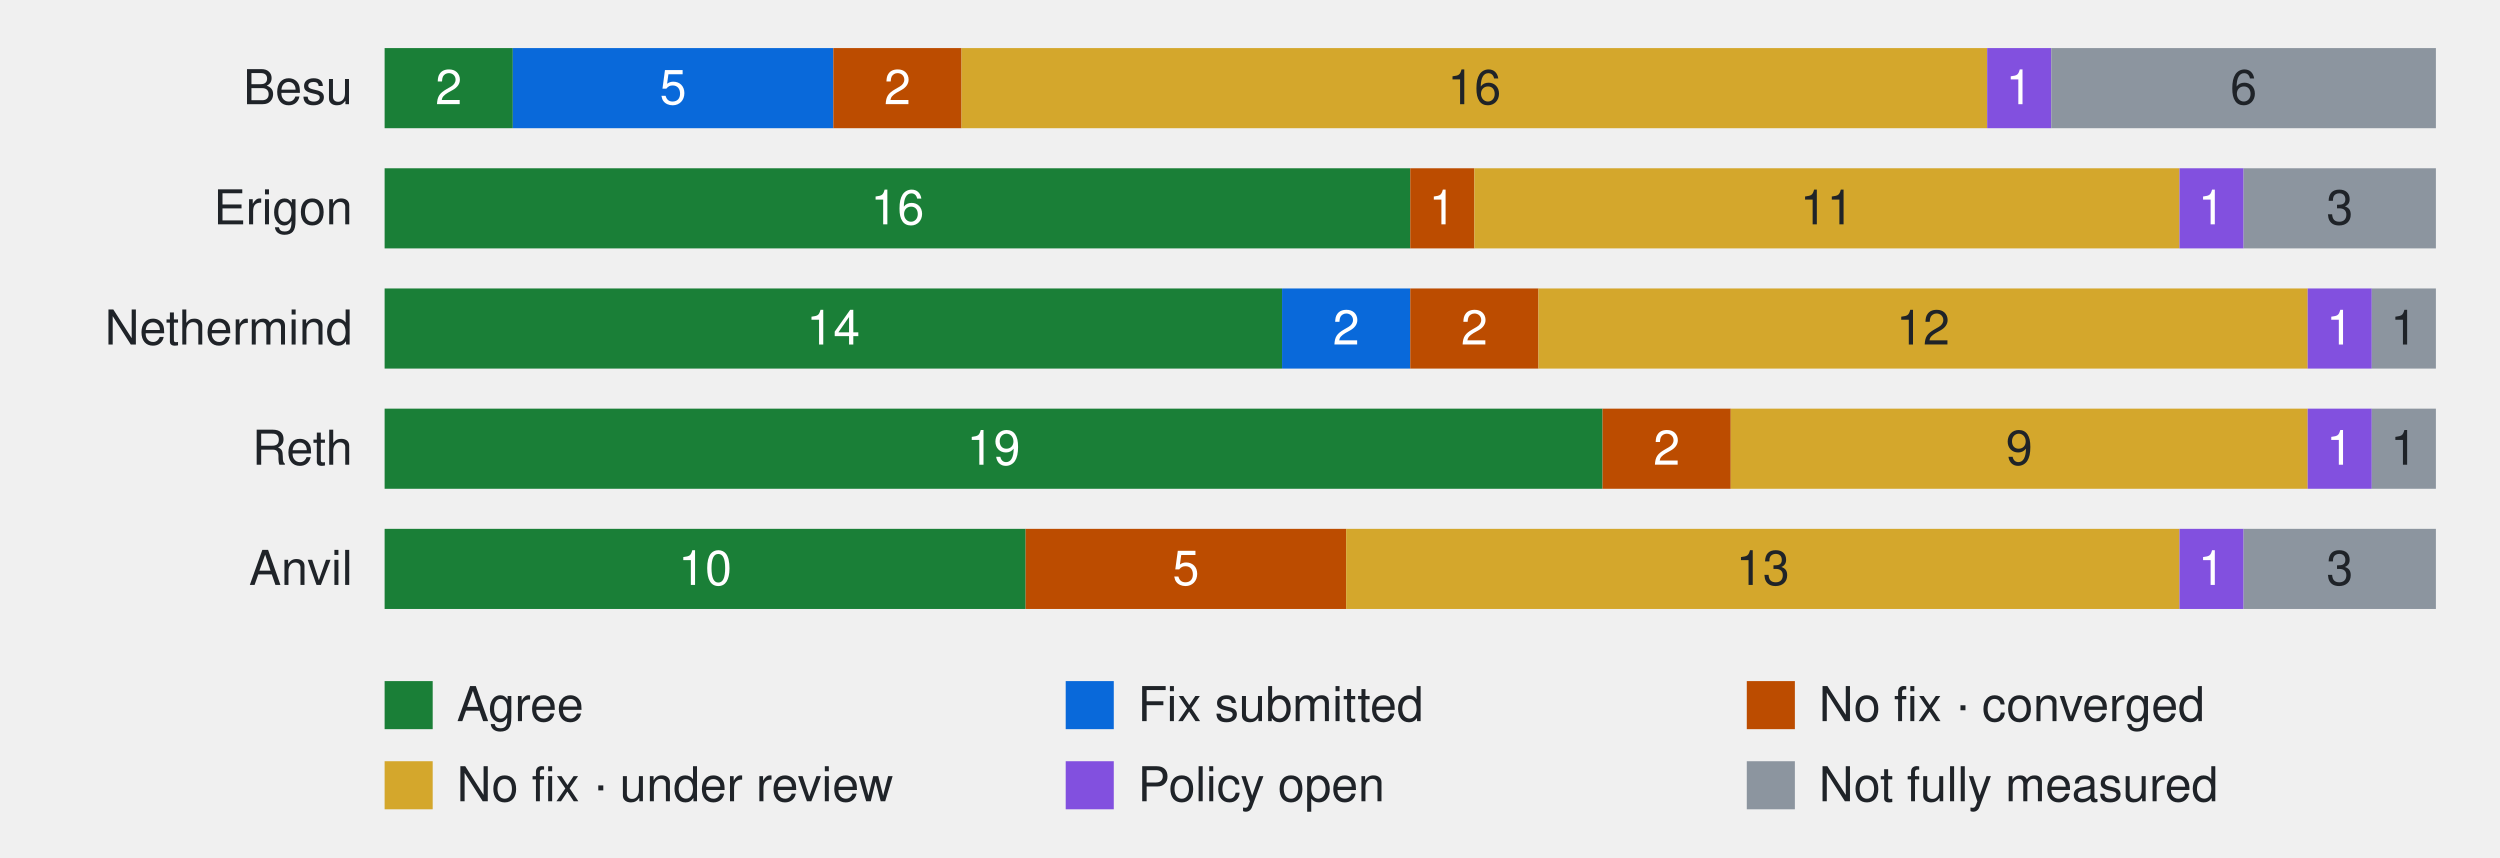
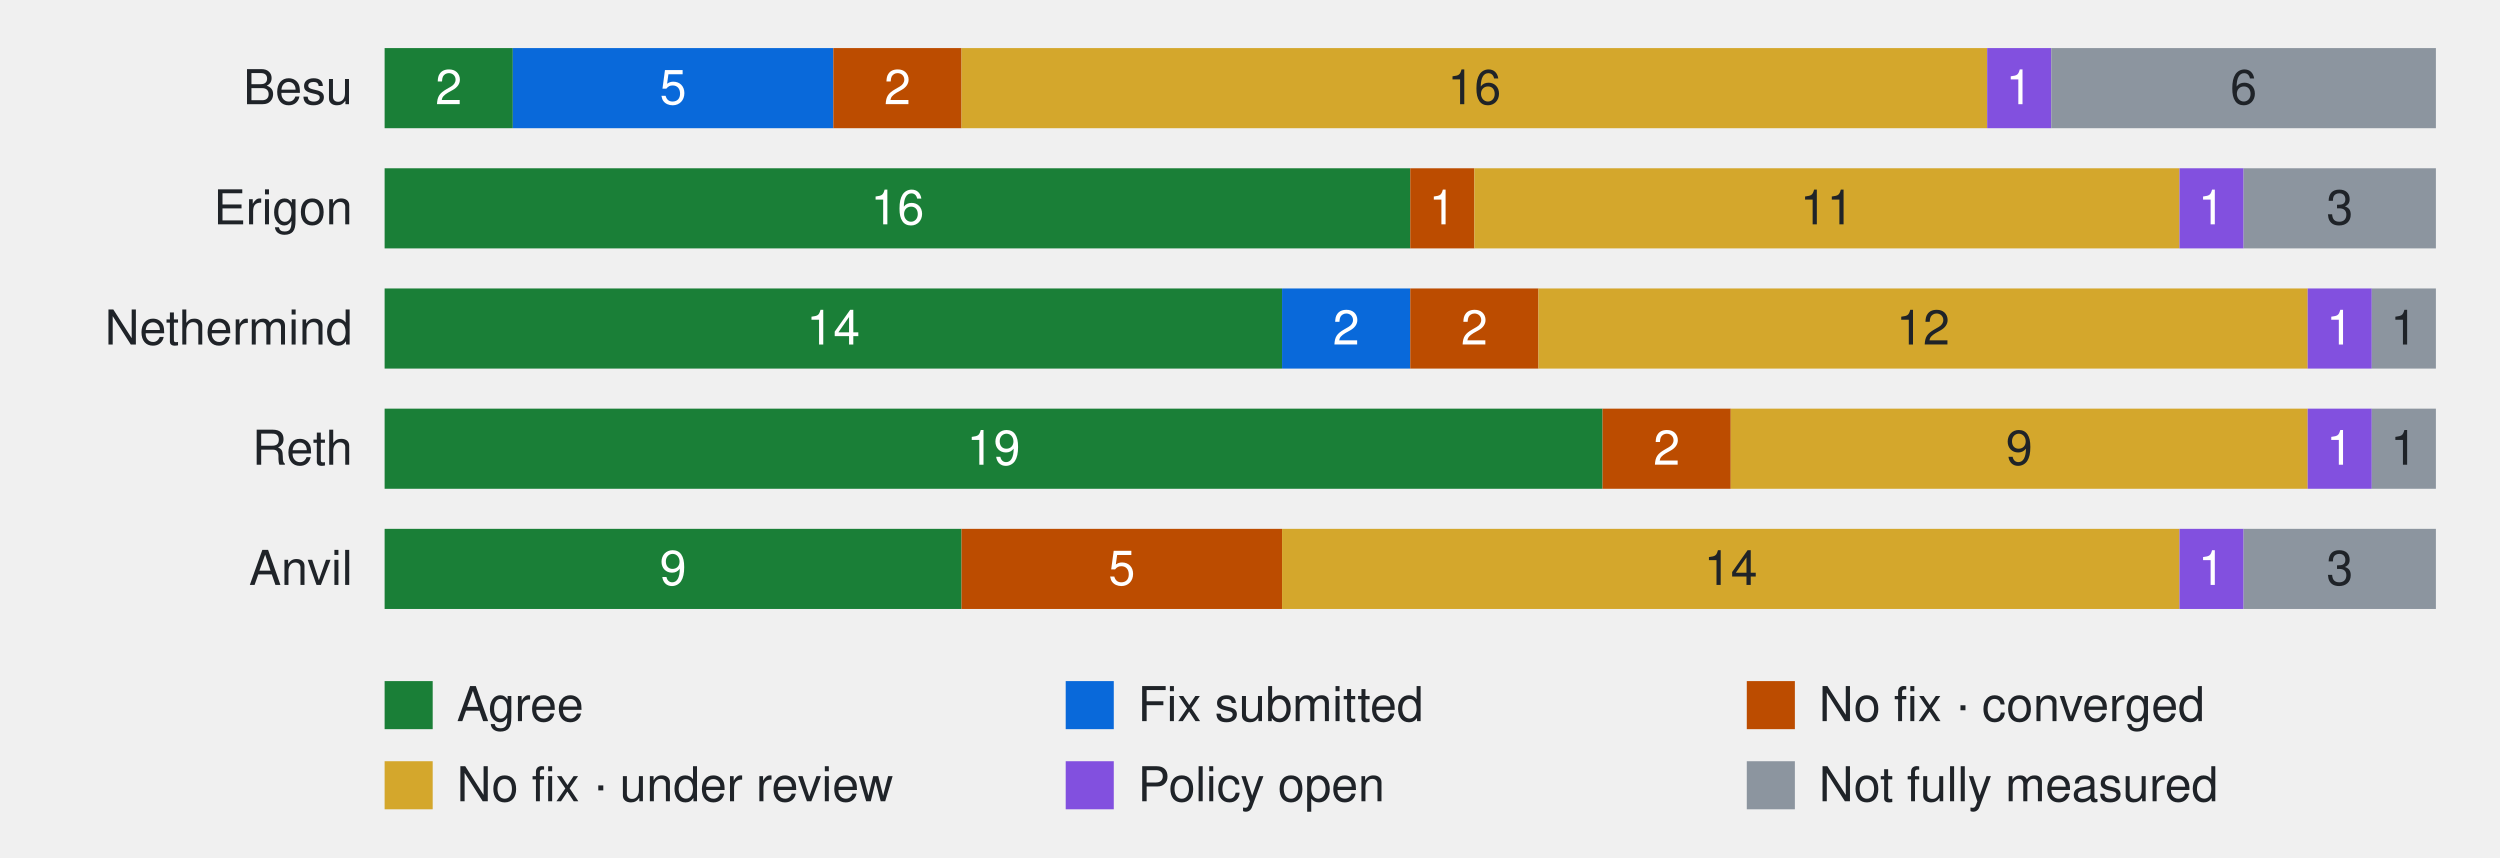
<svg xmlns="http://www.w3.org/2000/svg" width="624" height="214" viewBox="0 0 624 214" role="img" aria-labelledby="title">
  <style>text{font-family:-apple-system,BlinkMacSystemFont,"Segoe UI",Helvetica,Arial,sans-serif;font-size:12px}.label{fill:#1f2328}@media (prefers-color-scheme:dark){.label{fill:#e6edf3}}</style>
  <text class="label" x="88" y="26" text-anchor="end">Besu</text>
  <rect x="96" y="12" width="32" height="20" fill="#1a7f37" />
  <text x="112" y="26" text-anchor="middle" fill="#ffffff">2</text>
  <rect x="128" y="12" width="80" height="20" fill="#0969da" />
  <text x="168" y="26" text-anchor="middle" fill="#ffffff">5</text>
  <rect x="208" y="12" width="32" height="20" fill="#bc4c00" />
  <text x="224" y="26" text-anchor="middle" fill="#ffffff">2</text>
  <rect x="240" y="12" width="256" height="20" fill="#d4a72c" />
  <text x="368" y="26" text-anchor="middle" fill="#1f2328">16</text>
  <rect x="496" y="12" width="16" height="20" fill="#8250df" />
  <text x="504" y="26" text-anchor="middle" fill="#ffffff">1</text>
  <rect x="512" y="12" width="96" height="20" fill="#8c959f" />
  <text x="560" y="26" text-anchor="middle" fill="#1f2328">6</text>
  <text class="label" x="88" y="56" text-anchor="end">Erigon</text>
  <rect x="96" y="42" width="256" height="20" fill="#1a7f37" />
  <text x="224" y="56" text-anchor="middle" fill="#ffffff">16</text>
  <rect x="352" y="42" width="16" height="20" fill="#bc4c00" />
  <text x="360" y="56" text-anchor="middle" fill="#ffffff">1</text>
  <rect x="368" y="42" width="176" height="20" fill="#d4a72c" />
  <text x="456" y="56" text-anchor="middle" fill="#1f2328">11</text>
  <rect x="544" y="42" width="16" height="20" fill="#8250df" />
  <text x="552" y="56" text-anchor="middle" fill="#ffffff">1</text>
  <rect x="560" y="42" width="48" height="20" fill="#8c959f" />
  <text x="584" y="56" text-anchor="middle" fill="#1f2328">3</text>
  <text class="label" x="88" y="86" text-anchor="end">Nethermind</text>
  <rect x="96" y="72" width="224" height="20" fill="#1a7f37" />
  <text x="208" y="86" text-anchor="middle" fill="#ffffff">14</text>
  <rect x="320" y="72" width="32" height="20" fill="#0969da" />
  <text x="336" y="86" text-anchor="middle" fill="#ffffff">2</text>
  <rect x="352" y="72" width="32" height="20" fill="#bc4c00" />
  <text x="368" y="86" text-anchor="middle" fill="#ffffff">2</text>
  <rect x="384" y="72" width="192" height="20" fill="#d4a72c" />
  <text x="480" y="86" text-anchor="middle" fill="#1f2328">12</text>
  <rect x="576" y="72" width="16" height="20" fill="#8250df" />
  <text x="584" y="86" text-anchor="middle" fill="#ffffff">1</text>
  <rect x="592" y="72" width="16" height="20" fill="#8c959f" />
  <text x="600" y="86" text-anchor="middle" fill="#1f2328">1</text>
  <text class="label" x="88" y="116" text-anchor="end">Reth</text>
  <rect x="96" y="102" width="304" height="20" fill="#1a7f37" />
  <text x="248" y="116" text-anchor="middle" fill="#ffffff">19</text>
  <rect x="400" y="102" width="32" height="20" fill="#bc4c00" />
  <text x="416" y="116" text-anchor="middle" fill="#ffffff">2</text>
  <rect x="432" y="102" width="144" height="20" fill="#d4a72c" />
  <text x="504" y="116" text-anchor="middle" fill="#1f2328">9</text>
  <rect x="576" y="102" width="16" height="20" fill="#8250df" />
  <text x="584" y="116" text-anchor="middle" fill="#ffffff">1</text>
  <rect x="592" y="102" width="16" height="20" fill="#8c959f" />
  <text x="600" y="116" text-anchor="middle" fill="#1f2328">1</text>
  <text class="label" x="88" y="146" text-anchor="end">Anvil</text>
-   <rect x="96" y="132" width="160" height="20" fill="#1a7f37" />
-   <text x="176" y="146" text-anchor="middle" fill="#ffffff">10</text>
-   <rect x="256" y="132" width="80" height="20" fill="#bc4c00" />
-   <text x="296" y="146" text-anchor="middle" fill="#ffffff">5</text>
-   <rect x="336" y="132" width="208" height="20" fill="#d4a72c" />
-   <text x="440" y="146" text-anchor="middle" fill="#1f2328">13</text>
+   <rect x="96" y="132" width="144" height="20" fill="#1a7f37" />
+   <text x="168" y="146" text-anchor="middle" fill="#ffffff">9</text>
+   <rect x="240" y="132" width="80" height="20" fill="#bc4c00" />
+   <text x="280" y="146" text-anchor="middle" fill="#ffffff">5</text>
+   <rect x="320" y="132" width="224" height="20" fill="#d4a72c" />
+   <text x="432" y="146" text-anchor="middle" fill="#1f2328">14</text>
  <rect x="544" y="132" width="16" height="20" fill="#8250df" />
  <text x="552" y="146" text-anchor="middle" fill="#ffffff">1</text>
  <rect x="560" y="132" width="48" height="20" fill="#8c959f" />
  <text x="584" y="146" text-anchor="middle" fill="#1f2328">3</text>
  <rect x="96" y="170" width="12" height="12" fill="#1a7f37" />
  <text class="label" x="114" y="180">Agree</text>
  <rect x="266" y="170" width="12" height="12" fill="#0969da" />
  <text class="label" x="284" y="180">Fix submitted</text>
  <rect x="436" y="170" width="12" height="12" fill="#bc4c00" />
  <text class="label" x="454" y="180">No fix · converged</text>
  <rect x="96" y="190" width="12" height="12" fill="#d4a72c" />
  <text class="label" x="114" y="200">No fix · under review</text>
  <rect x="266" y="190" width="12" height="12" fill="#8250df" />
  <text class="label" x="284" y="200">Policy open</text>
  <rect x="436" y="190" width="12" height="12" fill="#8c959f" />
  <text class="label" x="454" y="200">Not fully measured</text>
</svg>
